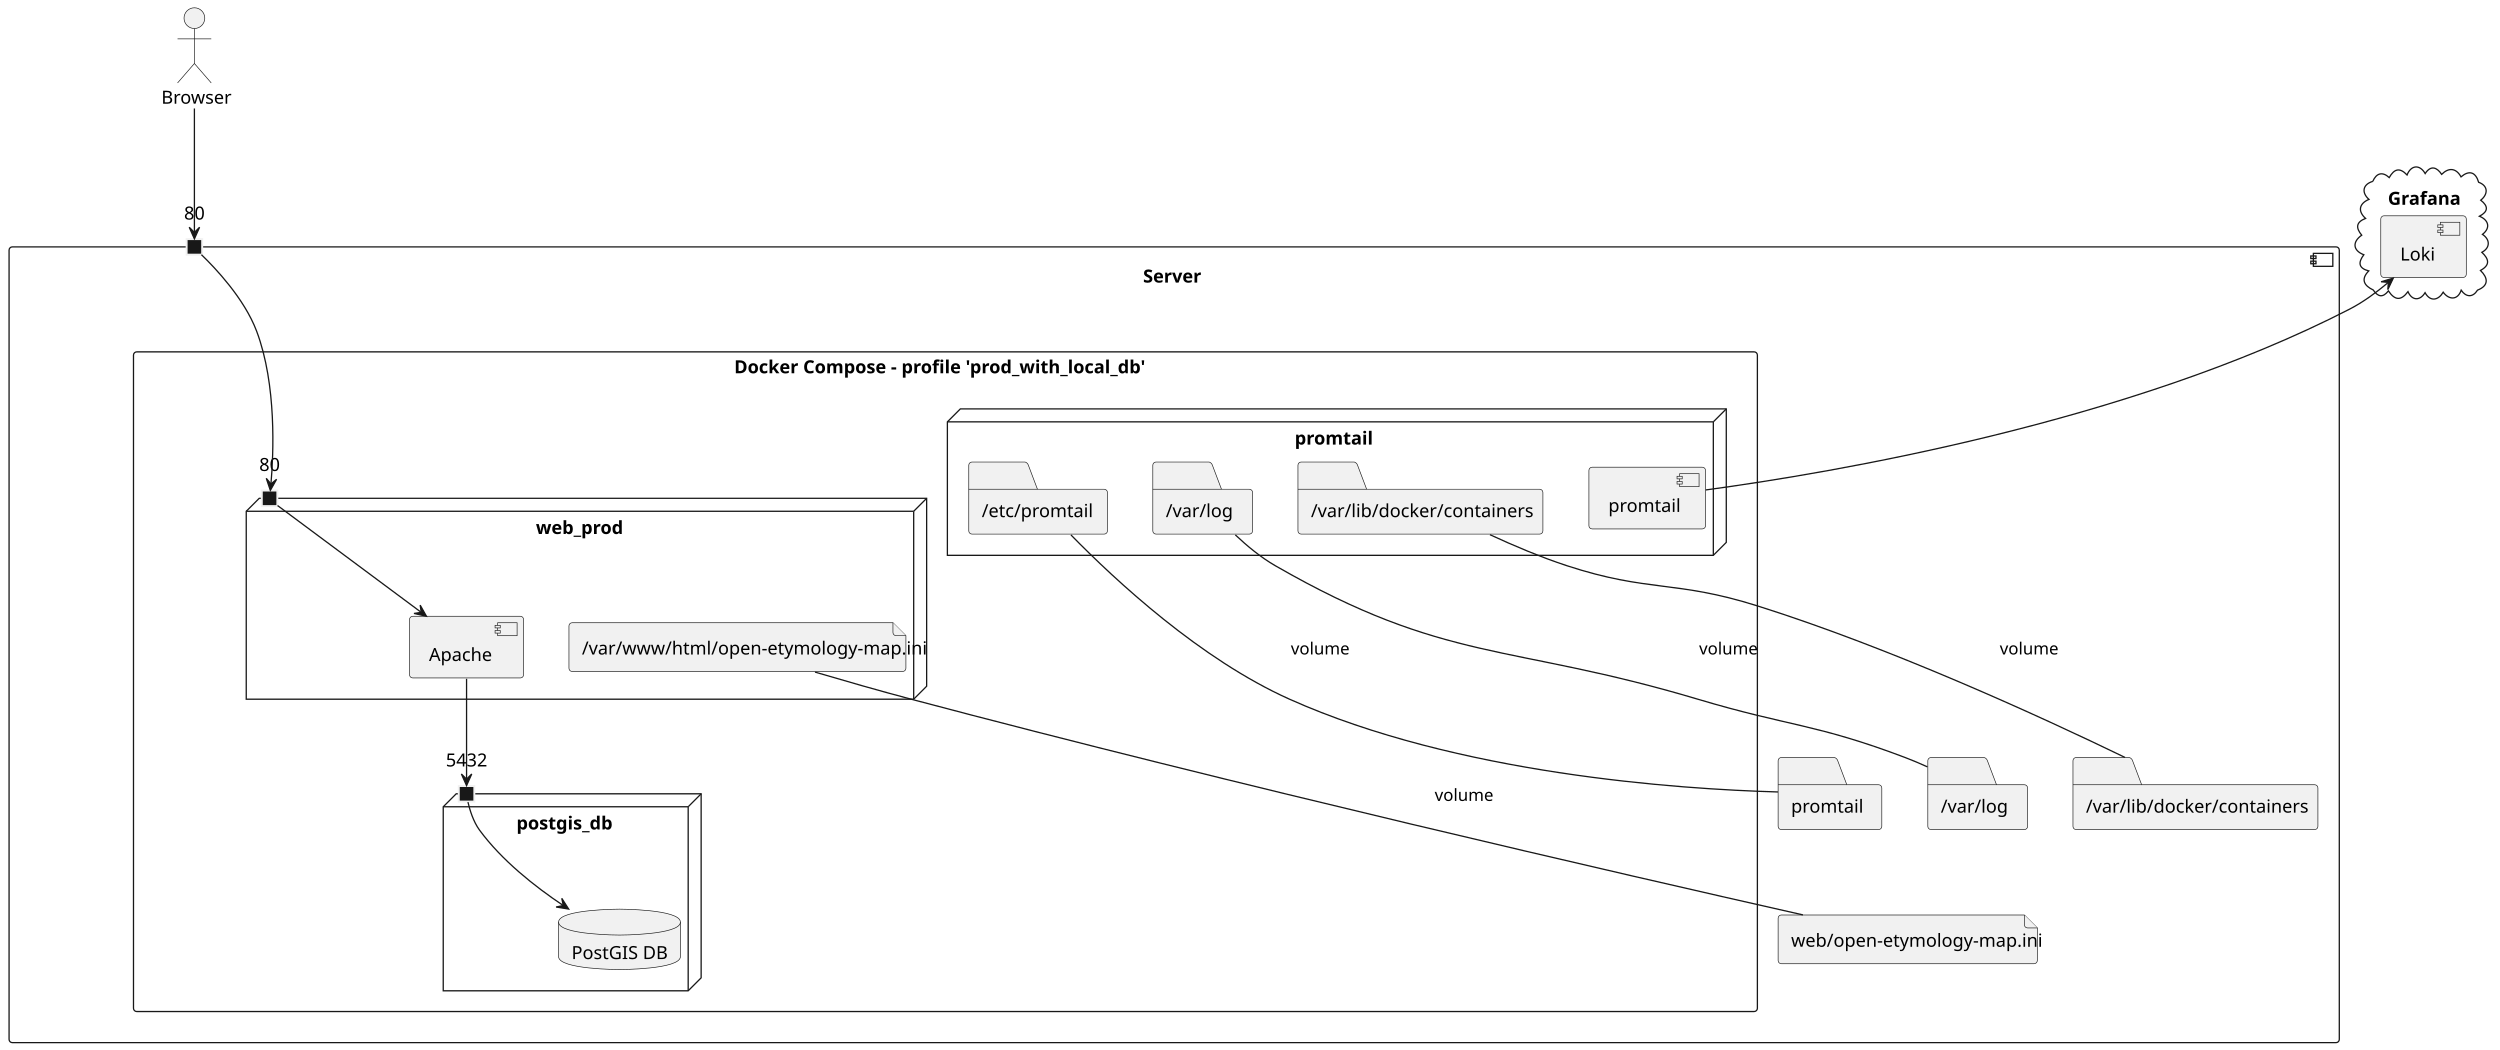
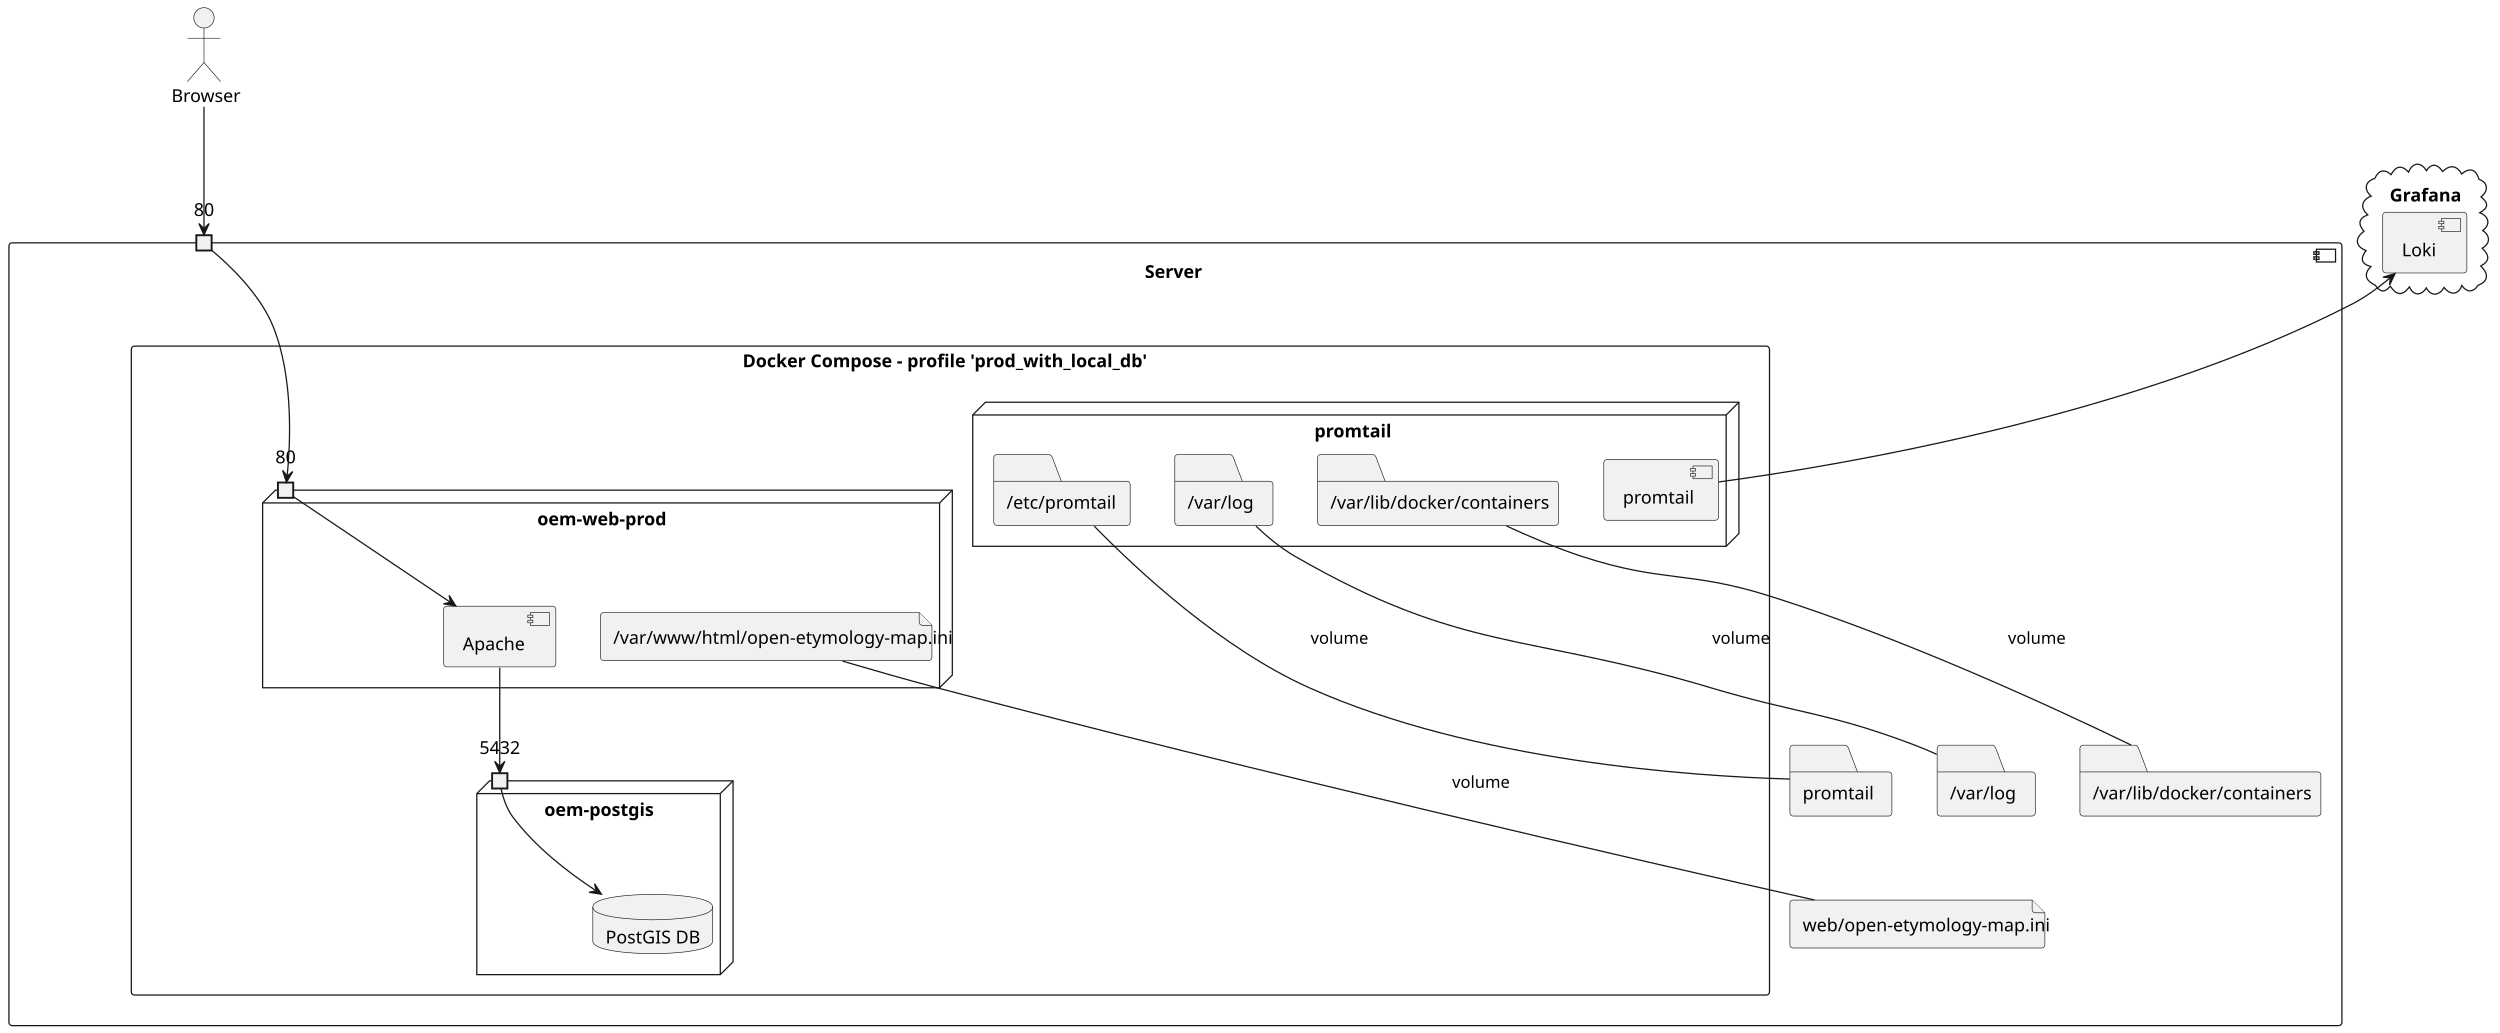
- <svg xmlns="http://www.w3.org/2000/svg" contentStyleType="text/css" height="810px" preserveAspectRatio="none" style="width:1929px;height:810px;background:#FFFFFF;" version="1.1" viewBox="0 0 1929 810" width="1929px" zoomAndPan="magnify">
+ <svg xmlns="http://www.w3.org/2000/svg" contentStyleType="text/css" height="810px" preserveAspectRatio="none" style="width:1961px;height:810px;background:#FFFFFF;" version="1.1" viewBox="0 0 1961 810" width="1961px" zoomAndPan="magnify">
  <defs />
  <g>
    <g id="cluster_Server">
-       <rect height="614" rx="2.5" ry="2.5" style="stroke:#181818;stroke-width:1.0;fill:none;" width="1798" x="7" y="190.5" />
-       <rect height="10" style="stroke:#181818;stroke-width:1.0;fill:none;" width="15" x="1785" y="195.5" />
-       <rect height="2" style="stroke:#181818;stroke-width:1.0;fill:none;" width="4" x="1783" y="197.5" />
-       <rect height="2" style="stroke:#181818;stroke-width:1.0;fill:none;" width="4" x="1783" y="201.5" />
-       <text fill="#000000" font-family="sans-serif" font-size="14" font-weight="bold" lengthAdjust="spacing" textLength="48" x="882" y="218.033">Server</text>
+       <rect fill="none" height="614" rx="2.5" ry="2.5" style="stroke:#181818;stroke-width:1.0;" width="1830" x="7" y="190.5" />
+       <rect fill="none" height="10" style="stroke:#181818;stroke-width:1.0;" width="15" x="1817" y="195.5" />
+       <rect fill="none" height="2" style="stroke:#181818;stroke-width:1.0;" width="4" x="1815" y="197.5" />
+       <rect fill="none" height="2" style="stroke:#181818;stroke-width:1.0;" width="4" x="1815" y="201.5" />
+       <text fill="#000000" font-family="sans-serif" font-size="14" font-weight="bold" lengthAdjust="spacing" textLength="48" x="898" y="218.033">Server</text>
    </g>
    <g id="cluster_docker">
-       <rect height="509" rx="2.5" ry="2.5" style="stroke:#181818;stroke-width:1.0;fill:none;" width="1253" x="103" y="271.5" />
-       <text fill="#000000" font-family="sans-serif" font-size="14" font-weight="bold" lengthAdjust="spacing" textLength="326" x="566.5" y="288.033">Docker Compose - profile 'prod_with_local_db'</text>
+       <rect fill="none" height="509" rx="2.5" ry="2.5" style="stroke:#181818;stroke-width:1.0;" width="1285" x="103" y="271.5" />
+       <text fill="#000000" font-family="sans-serif" font-size="14" font-weight="bold" lengthAdjust="spacing" textLength="326" x="582.5" y="288.033">Docker Compose - profile 'prod_with_local_db'</text>
    </g>
-     <g id="cluster_postgis_db">
-       <polygon points="342,622.5,352,612.5,541,612.5,541,754.5,531,764.5,342,764.5,342,622.5" style="stroke:#181818;stroke-width:1.0;fill:none;" />
-       <line style="stroke:#181818;stroke-width:1.0;fill:none;" x1="531" x2="541" y1="622.5" y2="612.5" />
-       <line style="stroke:#181818;stroke-width:1.0;fill:none;" x1="342" x2="531" y1="622.5" y2="622.5" />
-       <line style="stroke:#181818;stroke-width:1.0;fill:none;" x1="531" x2="531" y1="622.5" y2="764.5" />
-       <text fill="#000000" font-family="sans-serif" font-size="14" font-weight="bold" lengthAdjust="spacing" textLength="78" x="398.5" y="640.033">postgis_db</text>
+     <g id="cluster_oem-postgis">
+       <polygon fill="none" points="374,622.5,384,612.5,575,612.5,575,754.5,565,764.5,374,764.5,374,622.5" style="stroke:#181818;stroke-width:1.0;" />
+       <line style="stroke:#181818;stroke-width:1.0;" x1="565" x2="575" y1="622.5" y2="612.5" />
+       <line style="stroke:#181818;stroke-width:1.0;" x1="374" x2="565" y1="622.5" y2="622.5" />
+       <line style="stroke:#181818;stroke-width:1.0;" x1="565" x2="565" y1="622.5" y2="764.5" />
+       <text fill="#000000" font-family="sans-serif" font-size="14" font-weight="bold" lengthAdjust="spacing" textLength="87" x="427" y="640.033">oem-postgis</text>
    </g>
    <g id="cluster_promtail">
-       <polygon points="731,325.5,741,315.5,1332,315.5,1332,418.5,1322,428.5,731,428.5,731,325.5" style="stroke:#181818;stroke-width:1.0;fill:none;" />
-       <line style="stroke:#181818;stroke-width:1.0;fill:none;" x1="1322" x2="1332" y1="325.5" y2="315.5" />
-       <line style="stroke:#181818;stroke-width:1.0;fill:none;" x1="731" x2="1322" y1="325.5" y2="325.5" />
-       <line style="stroke:#181818;stroke-width:1.0;fill:none;" x1="1322" x2="1322" y1="325.5" y2="428.5" />
-       <text fill="#000000" font-family="sans-serif" font-size="14" font-weight="bold" lengthAdjust="spacing" textLength="57" x="999" y="343.033">promtail</text>
+       <polygon fill="none" points="763,325.5,773,315.5,1364,315.5,1364,418.5,1354,428.5,763,428.5,763,325.5" style="stroke:#181818;stroke-width:1.0;" />
+       <line style="stroke:#181818;stroke-width:1.0;" x1="1354" x2="1364" y1="325.5" y2="315.5" />
+       <line style="stroke:#181818;stroke-width:1.0;" x1="763" x2="1354" y1="325.5" y2="325.5" />
+       <line style="stroke:#181818;stroke-width:1.0;" x1="1354" x2="1354" y1="325.5" y2="428.5" />
+       <text fill="#000000" font-family="sans-serif" font-size="14" font-weight="bold" lengthAdjust="spacing" textLength="57" x="1031" y="343.033">promtail</text>
    </g>
-     <g id="cluster_web_prod">
-       <polygon points="190,394.5,200,384.5,715,384.5,715,529.5,705,539.5,190,539.5,190,394.5" style="stroke:#181818;stroke-width:1.0;fill:none;" />
-       <line style="stroke:#181818;stroke-width:1.0;fill:none;" x1="705" x2="715" y1="394.5" y2="384.5" />
-       <line style="stroke:#181818;stroke-width:1.0;fill:none;" x1="190" x2="705" y1="394.5" y2="394.5" />
-       <line style="stroke:#181818;stroke-width:1.0;fill:none;" x1="705" x2="705" y1="394.5" y2="539.5" />
-       <text fill="#000000" font-family="sans-serif" font-size="14" font-weight="bold" lengthAdjust="spacing" textLength="70" x="413.5" y="412.033">web_prod</text>
+     <g id="cluster_oem-web-prod">
+       <polygon fill="none" points="206,394.5,216,384.5,747,384.5,747,529.5,737,539.5,206,539.5,206,394.5" style="stroke:#181818;stroke-width:1.0;" />
+       <line style="stroke:#181818;stroke-width:1.0;" x1="737" x2="747" y1="394.5" y2="384.5" />
+       <line style="stroke:#181818;stroke-width:1.0;" x1="206" x2="737" y1="394.5" y2="394.5" />
+       <line style="stroke:#181818;stroke-width:1.0;" x1="737" x2="737" y1="394.5" y2="539.5" />
+       <text fill="#000000" font-family="sans-serif" font-size="14" font-weight="bold" lengthAdjust="spacing" textLength="102" x="421.5" y="412.033">oem-web-prod</text>
    </g>
    <g id="cluster_Grafana">
-       <path d="M1830.852,139.95 C1833.527,133.659 1838.239,132.12 1843.514,137.003 C1847.373,130.28 1851.552,128.974 1857.276,134.988 C1860.336,127.346 1867.05,126.615 1871.263,133.907 C1875.577,127.325 1880.254,128.956 1883.98,134.522 C1889.424,129.131 1895.072,129.525 1898.924,136.453 C1905.292,131.076 1910.213,132.755 1912.514,140.624 C1920.21,143.465 1919.724,150.048 1914.151,154.459 C1920.137,159.13 1920.01,163.221 1913.156,166.862 C1920.132,169.672 1922.014,175.802 1915.465,180.845 C1921.401,184.755 1921.627,191.177 1915.017,194.681 C1920.513,199.906 1921.616,204.465 1913.941,208.678 C1919.802,214.421 1920.582,220.364 1911.651,223.879 C1907.961,229.74 1902.785,229.385 1899.05,223.929 C1896.299,231.935 1889.479,231.358 1885.172,225.484 C1881.472,231.732 1875.222,233.108 1871.177,225.841 C1867.287,232.224 1861.105,232.135 1858.002,225.07 C1852.478,232.351 1847.849,231.748 1842.899,224.475 C1838.493,229.955 1834.874,229.127 1831.157,223.731 C1824.092,220.439 1821.376,215.509 1827.707,209.066 C1819.68,206.895 1819.46,202.526 1823.918,196.569 C1815.267,193.23 1815.06,186.529 1822.295,181.481 C1817.634,175.768 1817.823,171.462 1825.261,168.518 C1819.038,162.899 1820.366,157.009 1827.877,153.837 C1821.977,148.604 1823.041,142.245 1830.852,139.95 " style="stroke:#181818;stroke-width:1.0;fill:none;" />
-       <text fill="#000000" font-family="sans-serif" font-size="14" font-weight="bold" lengthAdjust="spacing" textLength="55" x="1842.5" y="158.033">Grafana</text>
+       <path d="M1862.852,139.95 C1865.527,133.659 1870.239,132.12 1875.514,137.003 C1879.373,130.28 1883.552,128.974 1889.276,134.988 C1892.336,127.346 1899.05,126.615 1903.263,133.907 C1907.577,127.325 1912.254,128.956 1915.98,134.522 C1921.424,129.131 1927.072,129.525 1930.924,136.453 C1937.292,131.076 1942.213,132.755 1944.514,140.624 C1952.21,143.465 1951.724,150.048 1946.151,154.459 C1952.137,159.13 1952.01,163.221 1945.156,166.862 C1952.132,169.672 1954.014,175.802 1947.465,180.845 C1953.401,184.755 1953.627,191.177 1947.017,194.681 C1952.513,199.906 1953.616,204.465 1945.941,208.678 C1951.802,214.421 1952.582,220.364 1943.651,223.879 C1939.961,229.74 1934.785,229.385 1931.05,223.929 C1928.299,231.935 1921.479,231.358 1917.172,225.484 C1913.472,231.732 1907.222,233.108 1903.177,225.841 C1899.287,232.224 1893.105,232.135 1890.002,225.07 C1884.478,232.351 1879.849,231.748 1874.899,224.475 C1870.493,229.955 1866.874,229.127 1863.157,223.731 C1856.092,220.439 1853.376,215.509 1859.707,209.066 C1851.68,206.895 1851.46,202.526 1855.918,196.569 C1847.267,193.23 1847.06,186.529 1854.295,181.481 C1849.634,175.768 1849.823,171.462 1857.261,168.518 C1851.038,162.899 1852.366,157.009 1859.877,153.837 C1853.977,148.604 1855.041,142.245 1862.852,139.95 " fill="none" style="stroke:#181818;stroke-width:1.0;" />
+       <text fill="#000000" font-family="sans-serif" font-size="14" font-weight="bold" lengthAdjust="spacing" textLength="55" x="1874.5" y="158.033">Grafana</text>
    </g>
-     <text fill="#000000" font-family="sans-serif" font-size="14" lengthAdjust="spacing" textLength="16" x="142" y="169.424">80</text>
-     <rect fill="#181818" height="12" style="stroke:#F1F1F1;stroke-width:1.5;" width="12" x="144" y="184.5" />
+     <text fill="#000000" font-family="sans-serif" font-size="14" lengthAdjust="spacing" textLength="16" x="152" y="169.424">80</text>
+     <rect fill="#F1F1F1" height="12" style="stroke:#181818;stroke-width:1.5;" width="12" x="154" y="184.5" />
    <g id="elem_iniLoc">
-       <path d="M1372,708.5 L1372,741.109 A2.5,2.5 0 0 0 1374.5,743.609 L1569.5,743.609 A2.5,2.5 0 0 0 1572,741.109 L1572,716 L1562,706 L1374.5,706 A2.5,2.5 0 0 0 1372,708.5 " fill="#F1F1F1" style="stroke:#181818;stroke-width:0.5;" />
-       <path d="M1562,706 L1562,713.5 A2.5,2.5 0 0 0 1564.5,716 L1572,716 " fill="#F1F1F1" style="stroke:#181818;stroke-width:0.5;" />
-       <text fill="#000000" font-family="sans-serif" font-size="14" lengthAdjust="spacing" textLength="180" x="1382" y="730.533">web/open-etymology-map.ini</text>
+       <path d="M1404,708.5 L1404,741.109 A2.5,2.5 0 0 0 1406.5,743.609 L1601.5,743.609 A2.5,2.5 0 0 0 1604,741.109 L1604,716 L1594,706 L1406.5,706 A2.5,2.5 0 0 0 1404,708.5 " fill="#F1F1F1" style="stroke:#181818;stroke-width:0.5;" />
+       <path d="M1594,706 L1594,713.5 A2.5,2.5 0 0 0 1596.5,716 L1604,716 " fill="#F1F1F1" style="stroke:#181818;stroke-width:0.5;" />
+       <text fill="#000000" font-family="sans-serif" font-size="14" lengthAdjust="spacing" textLength="180" x="1414" y="730.533">web/open-etymology-map.ini</text>
    </g>
    <g id="elem_promLoc">
-       <path d="M1374.5,584.5 L1415.5,584.5 A3.75,3.75 0 0 1 1418,587 L1425,605.5 L1449.5,605.5 A2.5,2.5 0 0 1 1452,608 L1452,637.609 A2.5,2.5 0 0 1 1449.5,640.109 L1374.5,640.109 A2.5,2.5 0 0 1 1372,637.609 L1372,587 A2.5,2.5 0 0 1 1374.5,584.5 " fill="#F1F1F1" style="stroke:#181818;stroke-width:0.5;" />
-       <line style="stroke:#181818;stroke-width:0.5;" x1="1372" x2="1425" y1="605.5" y2="605.5" />
-       <text fill="#000000" font-family="sans-serif" font-size="14" lengthAdjust="spacing" textLength="50" x="1382" y="627.033">promtail</text>
+       <path d="M1406.5,584.5 L1447.5,584.5 A3.75,3.75 0 0 1 1450,587 L1457,605.5 L1481.5,605.5 A2.5,2.5 0 0 1 1484,608 L1484,637.609 A2.5,2.5 0 0 1 1481.5,640.109 L1406.5,640.109 A2.5,2.5 0 0 1 1404,637.609 L1404,587 A2.5,2.5 0 0 1 1406.5,584.5 " fill="#F1F1F1" style="stroke:#181818;stroke-width:0.5;" />
+       <line style="stroke:#181818;stroke-width:0.5;" x1="1404" x2="1457" y1="605.5" y2="605.5" />
+       <text fill="#000000" font-family="sans-serif" font-size="14" lengthAdjust="spacing" textLength="50" x="1414" y="627.033">promtail</text>
    </g>
    <g id="elem_logLoc">
-       <path d="M1490,584.5 L1531,584.5 A3.75,3.75 0 0 1 1533.5,587 L1540.5,605.5 L1562,605.5 A2.5,2.5 0 0 1 1564.5,608 L1564.5,637.609 A2.5,2.5 0 0 1 1562,640.109 L1490,640.109 A2.5,2.5 0 0 1 1487.5,637.609 L1487.5,587 A2.5,2.5 0 0 1 1490,584.5 " fill="#F1F1F1" style="stroke:#181818;stroke-width:0.5;" />
-       <line style="stroke:#181818;stroke-width:0.5;" x1="1487.5" x2="1540.5" y1="605.5" y2="605.5" />
-       <text fill="#000000" font-family="sans-serif" font-size="14" lengthAdjust="spacing" textLength="47" x="1497.5" y="627.033">/var/log</text>
+       <path d="M1522,584.5 L1563,584.5 A3.75,3.75 0 0 1 1565.5,587 L1572.5,605.5 L1594,605.5 A2.5,2.5 0 0 1 1596.5,608 L1596.5,637.609 A2.5,2.5 0 0 1 1594,640.109 L1522,640.109 A2.5,2.5 0 0 1 1519.5,637.609 L1519.5,587 A2.5,2.5 0 0 1 1522,584.5 " fill="#F1F1F1" style="stroke:#181818;stroke-width:0.5;" />
+       <line style="stroke:#181818;stroke-width:0.5;" x1="1519.5" x2="1572.5" y1="605.5" y2="605.5" />
+       <text fill="#000000" font-family="sans-serif" font-size="14" lengthAdjust="spacing" textLength="47" x="1529.5" y="627.033">/var/log</text>
    </g>
    <g id="elem_contLoc">
-       <path d="M1602,584.5 L1643,584.5 A3.75,3.75 0 0 1 1645.5,587 L1652.5,605.5 L1786,605.5 A2.5,2.5 0 0 1 1788.5,608 L1788.5,637.609 A2.5,2.5 0 0 1 1786,640.109 L1602,640.109 A2.5,2.5 0 0 1 1599.5,637.609 L1599.5,587 A2.5,2.5 0 0 1 1602,584.5 " fill="#F1F1F1" style="stroke:#181818;stroke-width:0.5;" />
-       <line style="stroke:#181818;stroke-width:0.5;" x1="1599.5" x2="1652.5" y1="605.5" y2="605.5" />
-       <text fill="#000000" font-family="sans-serif" font-size="14" lengthAdjust="spacing" textLength="159" x="1609.5" y="627.033">/var/lib/docker/containers</text>
+       <path d="M1634,584.5 L1675,584.5 A3.75,3.75 0 0 1 1677.5,587 L1684.5,605.5 L1818,605.5 A2.5,2.5 0 0 1 1820.5,608 L1820.5,637.609 A2.5,2.5 0 0 1 1818,640.109 L1634,640.109 A2.5,2.5 0 0 1 1631.5,637.609 L1631.5,587 A2.5,2.5 0 0 1 1634,584.5 " fill="#F1F1F1" style="stroke:#181818;stroke-width:0.5;" />
+       <line style="stroke:#181818;stroke-width:0.5;" x1="1631.5" x2="1684.5" y1="605.5" y2="605.5" />
+       <text fill="#000000" font-family="sans-serif" font-size="14" lengthAdjust="spacing" textLength="159" x="1641.5" y="627.033">/var/lib/docker/containers</text>
    </g>
-     <text fill="#000000" font-family="sans-serif" font-size="14" lengthAdjust="spacing" textLength="32" x="344" y="591.424">5432</text>
-     <rect fill="#181818" height="12" style="stroke:#F1F1F1;stroke-width:1.5;" width="12" x="354" y="606.5" />
+     <text fill="#000000" font-family="sans-serif" font-size="14" lengthAdjust="spacing" textLength="32" x="376" y="591.424">5432</text>
+     <rect fill="#F1F1F1" height="12" style="stroke:#181818;stroke-width:1.5;" width="12" x="386" y="606.5" />
    <g id="elem_db">
-       <path d="M431,711.5 C431,701.5 478,701.5 478,701.5 C478,701.5 525,701.5 525,711.5 L525,738.109 C525,748.109 478,748.109 478,748.109 C478,748.109 431,748.109 431,738.109 L431,711.5 " fill="#F1F1F1" style="stroke:#181818;stroke-width:0.5;" />
-       <path d="M431,711.5 C431,721.5 478,721.5 478,721.5 C478,721.5 525,721.5 525,711.5 " fill="none" style="stroke:#181818;stroke-width:0.5;" />
-       <text fill="#000000" font-family="sans-serif" font-size="14" lengthAdjust="spacing" textLength="74" x="441" y="740.033">PostGIS DB</text>
+       <path d="M465,711.5 C465,701.5 512,701.5 512,701.5 C512,701.5 559,701.5 559,711.5 L559,738.109 C559,748.109 512,748.109 512,748.109 C512,748.109 465,748.109 465,738.109 L465,711.5 " fill="#F1F1F1" style="stroke:#181818;stroke-width:0.5;" />
+       <path d="M465,711.5 C465,721.5 512,721.5 512,721.5 C512,721.5 559,721.5 559,711.5 " fill="none" style="stroke:#181818;stroke-width:0.5;" />
+       <text fill="#000000" font-family="sans-serif" font-size="14" lengthAdjust="spacing" textLength="74" x="475" y="740.033">PostGIS DB</text>
    </g>
    <g id="elem_promInst">
-       <rect fill="#F1F1F1" height="47.609" rx="2.5" ry="2.5" style="stroke:#181818;stroke-width:0.5;" width="90" x="1226" y="360.5" />
-       <rect fill="#F1F1F1" height="10" style="stroke:#181818;stroke-width:0.5;" width="15" x="1296" y="365.5" />
-       <rect fill="#F1F1F1" height="2" style="stroke:#181818;stroke-width:0.5;" width="4" x="1294" y="367.5" />
-       <rect fill="#F1F1F1" height="2" style="stroke:#181818;stroke-width:0.5;" width="4" x="1294" y="371.5" />
-       <text fill="#000000" font-family="sans-serif" font-size="14" lengthAdjust="spacing" textLength="50" x="1241" y="395.033">promtail</text>
+       <rect fill="#F1F1F1" height="47.609" rx="2.5" ry="2.5" style="stroke:#181818;stroke-width:0.5;" width="90" x="1258" y="360.5" />
+       <rect fill="#F1F1F1" height="10" style="stroke:#181818;stroke-width:0.5;" width="15" x="1328" y="365.5" />
+       <rect fill="#F1F1F1" height="2" style="stroke:#181818;stroke-width:0.5;" width="4" x="1326" y="367.5" />
+       <rect fill="#F1F1F1" height="2" style="stroke:#181818;stroke-width:0.5;" width="4" x="1326" y="371.5" />
+       <text fill="#000000" font-family="sans-serif" font-size="14" lengthAdjust="spacing" textLength="50" x="1273" y="395.033">promtail</text>
    </g>
    <g id="elem_promRem">
-       <path d="M750,356.5 L791,356.5 A3.75,3.75 0 0 1 793.5,359 L800.5,377.5 L852,377.5 A2.5,2.5 0 0 1 854.5,380 L854.5,409.609 A2.5,2.5 0 0 1 852,412.109 L750,412.109 A2.5,2.5 0 0 1 747.5,409.609 L747.5,359 A2.5,2.5 0 0 1 750,356.5 " fill="#F1F1F1" style="stroke:#181818;stroke-width:0.5;" />
-       <line style="stroke:#181818;stroke-width:0.5;" x1="747.5" x2="800.5" y1="377.5" y2="377.5" />
-       <text fill="#000000" font-family="sans-serif" font-size="14" lengthAdjust="spacing" textLength="77" x="757.5" y="399.033">/etc/promtail</text>
+       <path d="M782,356.5 L823,356.5 A3.75,3.75 0 0 1 825.5,359 L832.5,377.5 L884,377.5 A2.5,2.5 0 0 1 886.5,380 L886.5,409.609 A2.5,2.5 0 0 1 884,412.109 L782,412.109 A2.5,2.5 0 0 1 779.5,409.609 L779.5,359 A2.5,2.5 0 0 1 782,356.5 " fill="#F1F1F1" style="stroke:#181818;stroke-width:0.5;" />
+       <line style="stroke:#181818;stroke-width:0.5;" x1="779.5" x2="832.5" y1="377.5" y2="377.5" />
+       <text fill="#000000" font-family="sans-serif" font-size="14" lengthAdjust="spacing" textLength="77" x="789.5" y="399.033">/etc/promtail</text>
    </g>
    <g id="elem_logRem">
-       <path d="M892,356.5 L933,356.5 A3.75,3.75 0 0 1 935.5,359 L942.5,377.5 L964,377.5 A2.5,2.5 0 0 1 966.5,380 L966.5,409.609 A2.5,2.5 0 0 1 964,412.109 L892,412.109 A2.5,2.5 0 0 1 889.5,409.609 L889.5,359 A2.5,2.5 0 0 1 892,356.5 " fill="#F1F1F1" style="stroke:#181818;stroke-width:0.5;" />
-       <line style="stroke:#181818;stroke-width:0.5;" x1="889.5" x2="942.5" y1="377.5" y2="377.5" />
-       <text fill="#000000" font-family="sans-serif" font-size="14" lengthAdjust="spacing" textLength="47" x="899.5" y="399.033">/var/log</text>
+       <path d="M924,356.5 L965,356.5 A3.75,3.75 0 0 1 967.5,359 L974.5,377.5 L996,377.5 A2.5,2.5 0 0 1 998.5,380 L998.5,409.609 A2.5,2.5 0 0 1 996,412.109 L924,412.109 A2.5,2.5 0 0 1 921.5,409.609 L921.5,359 A2.5,2.5 0 0 1 924,356.5 " fill="#F1F1F1" style="stroke:#181818;stroke-width:0.5;" />
+       <line style="stroke:#181818;stroke-width:0.5;" x1="921.5" x2="974.5" y1="377.5" y2="377.5" />
+       <text fill="#000000" font-family="sans-serif" font-size="14" lengthAdjust="spacing" textLength="47" x="931.5" y="399.033">/var/log</text>
    </g>
    <g id="elem_contRem">
-       <path d="M1004,356.5 L1045,356.5 A3.75,3.75 0 0 1 1047.5,359 L1054.5,377.5 L1188,377.5 A2.5,2.5 0 0 1 1190.5,380 L1190.5,409.609 A2.5,2.5 0 0 1 1188,412.109 L1004,412.109 A2.5,2.5 0 0 1 1001.5,409.609 L1001.5,359 A2.5,2.5 0 0 1 1004,356.5 " fill="#F1F1F1" style="stroke:#181818;stroke-width:0.5;" />
-       <line style="stroke:#181818;stroke-width:0.5;" x1="1001.5" x2="1054.5" y1="377.5" y2="377.5" />
-       <text fill="#000000" font-family="sans-serif" font-size="14" lengthAdjust="spacing" textLength="159" x="1011.5" y="399.033">/var/lib/docker/containers</text>
+       <path d="M1036,356.5 L1077,356.5 A3.75,3.75 0 0 1 1079.5,359 L1086.5,377.5 L1220,377.5 A2.5,2.5 0 0 1 1222.5,380 L1222.5,409.609 A2.5,2.5 0 0 1 1220,412.109 L1036,412.109 A2.5,2.5 0 0 1 1033.5,409.609 L1033.5,359 A2.5,2.5 0 0 1 1036,356.5 " fill="#F1F1F1" style="stroke:#181818;stroke-width:0.5;" />
+       <line style="stroke:#181818;stroke-width:0.5;" x1="1033.5" x2="1086.5" y1="377.5" y2="377.5" />
+       <text fill="#000000" font-family="sans-serif" font-size="14" lengthAdjust="spacing" textLength="159" x="1043.5" y="399.033">/var/lib/docker/containers</text>
    </g>
-     <text fill="#000000" font-family="sans-serif" font-size="14" lengthAdjust="spacing" textLength="16" x="200" y="363.424">80</text>
-     <rect fill="#181818" height="12" style="stroke:#F1F1F1;stroke-width:1.5;" width="12" x="202" y="378.5" />
+     <text fill="#000000" font-family="sans-serif" font-size="14" lengthAdjust="spacing" textLength="16" x="216" y="363.424">80</text>
+     <rect fill="#F1F1F1" height="12" style="stroke:#181818;stroke-width:1.5;" width="12" x="218" y="378.5" />
    <g id="elem_Apache">
-       <rect fill="#F1F1F1" height="47.609" rx="2.5" ry="2.5" style="stroke:#181818;stroke-width:0.5;" width="88" x="316" y="475.5" />
-       <rect fill="#F1F1F1" height="10" style="stroke:#181818;stroke-width:0.5;" width="15" x="384" y="480.5" />
-       <rect fill="#F1F1F1" height="2" style="stroke:#181818;stroke-width:0.5;" width="4" x="382" y="482.5" />
-       <rect fill="#F1F1F1" height="2" style="stroke:#181818;stroke-width:0.5;" width="4" x="382" y="486.5" />
-       <text fill="#000000" font-family="sans-serif" font-size="14" lengthAdjust="spacing" textLength="48" x="331" y="510.033">Apache</text>
+       <rect fill="#F1F1F1" height="47.609" rx="2.5" ry="2.5" style="stroke:#181818;stroke-width:0.5;" width="88" x="348" y="475.5" />
+       <rect fill="#F1F1F1" height="10" style="stroke:#181818;stroke-width:0.5;" width="15" x="416" y="480.5" />
+       <rect fill="#F1F1F1" height="2" style="stroke:#181818;stroke-width:0.5;" width="4" x="414" y="482.5" />
+       <rect fill="#F1F1F1" height="2" style="stroke:#181818;stroke-width:0.5;" width="4" x="414" y="486.5" />
+       <text fill="#000000" font-family="sans-serif" font-size="14" lengthAdjust="spacing" textLength="48" x="363" y="510.033">Apache</text>
    </g>
    <g id="elem_iniRem">
-       <path d="M439,483 L439,515.609 A2.5,2.5 0 0 0 441.5,518.109 L696.5,518.109 A2.5,2.5 0 0 0 699,515.609 L699,490.5 L689,480.5 L441.5,480.5 A2.5,2.5 0 0 0 439,483 " fill="#F1F1F1" style="stroke:#181818;stroke-width:0.5;" />
-       <path d="M689,480.5 L689,488 A2.5,2.5 0 0 0 691.5,490.5 L699,490.5 " fill="#F1F1F1" style="stroke:#181818;stroke-width:0.5;" />
-       <text fill="#000000" font-family="sans-serif" font-size="14" lengthAdjust="spacing" textLength="240" x="449" y="505.033">/var/www/html/open-etymology-map.ini</text>
+       <path d="M471,483 L471,515.609 A2.5,2.5 0 0 0 473.5,518.109 L728.5,518.109 A2.5,2.5 0 0 0 731,515.609 L731,490.5 L721,480.5 L473.5,480.5 A2.5,2.5 0 0 0 471,483 " fill="#F1F1F1" style="stroke:#181818;stroke-width:0.5;" />
+       <path d="M721,480.5 L721,488 A2.5,2.5 0 0 0 723.5,490.5 L731,490.5 " fill="#F1F1F1" style="stroke:#181818;stroke-width:0.5;" />
+       <text fill="#000000" font-family="sans-serif" font-size="14" lengthAdjust="spacing" textLength="240" x="481" y="505.033">/var/www/html/open-etymology-map.ini</text>
    </g>
    <g id="elem_Loki">
-       <rect fill="#F1F1F1" height="47.609" rx="2.5" ry="2.5" style="stroke:#181818;stroke-width:0.5;" width="66" x="1837" y="166.5" />
-       <rect fill="#F1F1F1" height="10" style="stroke:#181818;stroke-width:0.5;" width="15" x="1883" y="171.5" />
-       <rect fill="#F1F1F1" height="2" style="stroke:#181818;stroke-width:0.5;" width="4" x="1881" y="173.5" />
-       <rect fill="#F1F1F1" height="2" style="stroke:#181818;stroke-width:0.5;" width="4" x="1881" y="177.5" />
-       <text fill="#000000" font-family="sans-serif" font-size="14" lengthAdjust="spacing" textLength="26" x="1852" y="201.033">Loki</text>
+       <rect fill="#F1F1F1" height="47.609" rx="2.5" ry="2.5" style="stroke:#181818;stroke-width:0.5;" width="66" x="1869" y="166.5" />
+       <rect fill="#F1F1F1" height="10" style="stroke:#181818;stroke-width:0.5;" width="15" x="1915" y="171.5" />
+       <rect fill="#F1F1F1" height="2" style="stroke:#181818;stroke-width:0.5;" width="4" x="1913" y="173.5" />
+       <rect fill="#F1F1F1" height="2" style="stroke:#181818;stroke-width:0.5;" width="4" x="1913" y="177.5" />
+       <text fill="#000000" font-family="sans-serif" font-size="14" lengthAdjust="spacing" textLength="26" x="1884" y="201.033">Loki</text>
    </g>
    <g id="elem_Browser">
-       <ellipse cx="150" cy="14" fill="#F1F1F1" rx="8" ry="8" style="stroke:#181818;stroke-width:0.5;" />
-       <path d="M150,22 L150,49 M137,30 L163,30 M150,49 L137,64 M150,49 L163,64 " fill="none" style="stroke:#181818;stroke-width:0.5;" />
-       <text fill="#000000" font-family="sans-serif" font-size="14" lengthAdjust="spacing" textLength="51" x="124.5" y="80.033">Browser</text>
+       <ellipse cx="160" cy="14" fill="#F1F1F1" rx="8" ry="8" style="stroke:#181818;stroke-width:0.5;" />
+       <path d="M160,22 L160,49 M147,30 L173,30 M160,49 L147,64 M160,49 L173,64 " fill="none" style="stroke:#181818;stroke-width:0.5;" />
+       <text fill="#000000" font-family="sans-serif" font-size="14" lengthAdjust="spacing" textLength="51" x="134.5" y="80.033">Browser</text>
    </g>
    <g id="link_Loki_promInst">
-       <path d="M1842.45,218.22 C1833.6,225.66 1823.39,233.15 1813,238.5 C1641.96,326.56 1412.24,365.05 1316.18,378.04 " fill="none" id="Loki-backto-promInst" style="stroke:#181818;stroke-width:1.0;" />
-       <polygon fill="#181818" points="1846.67,214.59,1837.234,217.41,1842.874,217.844,1842.44,223.484,1846.67,214.59" style="stroke:#181818;stroke-width:1.0;" />
+       <path d="M1874.45,218.22 C1865.6,225.66 1855.39,233.15 1845,238.5 C1673.96,326.56 1444.24,365.05 1348.18,378.04 " fill="none" id="Loki-backto-promInst" style="stroke:#181818;stroke-width:1.0;" />
+       <polygon fill="#181818" points="1878.67,214.59,1869.234,217.41,1874.874,217.844,1874.44,223.484,1878.67,214.59" style="stroke:#181818;stroke-width:1.0;" />
    </g>
    <g id="link_iniRem_iniLoc">
-       <path d="M628.86,518.59 C651.96,525.39 678.64,533.04 703,539.5 C952.65,605.74 1250.66,674.26 1391.14,705.94 " fill="none" id="iniRem-iniLoc" style="stroke:#181818;stroke-width:1.0;" />
-       <text fill="#000000" font-family="sans-serif" font-size="13" lengthAdjust="spacing" textLength="40" x="1107" y="617.995">volume</text>
+       <path d="M660.86,518.59 C683.96,525.39 710.64,533.04 735,539.5 C984.65,605.74 1282.66,674.26 1423.14,705.94 " fill="none" id="iniRem-iniLoc" style="stroke:#181818;stroke-width:1.0;" />
+       <text fill="#000000" font-family="sans-serif" font-size="13" lengthAdjust="spacing" textLength="40" x="1139" y="617.995">volume</text>
    </g>
    <g id="link_promRem_promLoc">
-       <path d="M826.35,412.76 C860.88,448.08 926.32,508.75 995,539.5 C1124.24,597.37 1295.26,608.91 1371.88,611.08 " fill="none" id="promRem-promLoc" style="stroke:#181818;stroke-width:1.0;" />
-       <text fill="#000000" font-family="sans-serif" font-size="13" lengthAdjust="spacing" textLength="40" x="996" y="504.995">volume</text>
+       <path d="M858.35,412.76 C892.88,448.08 958.32,508.75 1027,539.5 C1156.24,597.37 1327.26,608.91 1403.88,611.08 " fill="none" id="promRem-promLoc" style="stroke:#181818;stroke-width:1.0;" />
+       <text fill="#000000" font-family="sans-serif" font-size="13" lengthAdjust="spacing" textLength="40" x="1028" y="504.995">volume</text>
    </g>
    <g id="link_logRem_logLoc">
-       <path d="M953.18,412.72 C962.23,421.27 972.95,430.14 984,436.5 C1115.69,512.31 1164.4,496.04 1310,539.5 C1380.78,560.63 1400.91,558.36 1470,584.5 C1475.65,586.64 1481.51,589.13 1487.22,591.73 " fill="none" id="logRem-logLoc" style="stroke:#181818;stroke-width:1.0;" />
-       <text fill="#000000" font-family="sans-serif" font-size="13" lengthAdjust="spacing" textLength="40" x="1311" y="504.995">volume</text>
+       <path d="M985.18,412.72 C994.23,421.27 1004.95,430.14 1016,436.5 C1147.69,512.31 1196.4,496.04 1342,539.5 C1412.78,560.63 1432.91,558.36 1502,584.5 C1507.65,586.64 1513.51,589.13 1519.22,591.73 " fill="none" id="logRem-logLoc" style="stroke:#181818;stroke-width:1.0;" />
+       <text fill="#000000" font-family="sans-serif" font-size="13" lengthAdjust="spacing" textLength="40" x="1343" y="504.995">volume</text>
    </g>
    <g id="link_contRem_contLoc">
-       <path d="M1149.66,412.58 C1168.13,421.12 1189.16,430.01 1209,436.5 C1272.47,457.24 1292.32,447.43 1356,467.5 C1459.11,500 1573.86,552.59 1639.63,584.42 " fill="none" id="contRem-contLoc" style="stroke:#181818;stroke-width:1.0;" />
-       <text fill="#000000" font-family="sans-serif" font-size="13" lengthAdjust="spacing" textLength="40" x="1543" y="504.995">volume</text>
+       <path d="M1181.66,412.58 C1200.13,421.12 1221.16,430.01 1241,436.5 C1304.47,457.24 1324.32,447.43 1388,467.5 C1491.11,500 1605.86,552.59 1671.63,584.42 " fill="none" id="contRem-contLoc" style="stroke:#181818;stroke-width:1.0;" />
+       <text fill="#000000" font-family="sans-serif" font-size="13" lengthAdjust="spacing" textLength="40" x="1575" y="504.995">volume</text>
    </g>
    <g id="link_Apache_5432db">
-       <path d="M360,523.77 C360,547.53 360,583.35 360,600.96 " fill="none" id="Apache-to-5432db" style="stroke:#181818;stroke-width:1.0;" />
-       <polygon fill="#181818" points="360,606.19,364,597.19,360,601.19,356,597.19,360,606.19" style="stroke:#181818;stroke-width:1.0;" />
+       <path d="M392,523.77 C392,547.53 392,583.35 392,600.96 " fill="none" id="Apache-to-5432db" style="stroke:#181818;stroke-width:1.0;" />
+       <polygon fill="#181818" points="392,606.19,396,597.19,392,601.19,388,597.19,392,606.19" style="stroke:#181818;stroke-width:1.0;" />
    </g>
    <g id="link_Browser_80docker">
-       <path d="M150,83.71 C150,115.73 150,159.27 150,179.01 " fill="none" id="Browser-to-80docker" style="stroke:#181818;stroke-width:1.0;" />
-       <polygon fill="#181818" points="150,184.33,154,175.33,150,179.33,146,175.33,150,184.33" style="stroke:#181818;stroke-width:1.0;" />
+       <path d="M160,83.71 C160,115.73 160,159.27 160,179.01 " fill="none" id="Browser-to-80docker" style="stroke:#181818;stroke-width:1.0;" />
+       <polygon fill="#181818" points="160,184.33,164,175.33,160,179.33,156,175.33,160,184.33" style="stroke:#181818;stroke-width:1.0;" />
    </g>
    <g id="link_80docker_80webProd">
-       <path d="M155.41,196.51 C165.83,206.53 188.49,230.29 198,255.5 C213.6,296.85 211.03,350.93 209.08,373.22 " fill="none" id="80docker-to-80webProd" style="stroke:#181818;stroke-width:1.0;" />
-       <polygon fill="#181818" points="208.59,378.4,213.419,369.817,209.061,373.422,205.455,369.063,208.59,378.4" style="stroke:#181818;stroke-width:1.0;" />
+       <path d="M166.08,196.35 C177.8,206.11 203.29,229.41 214,255.5 C230.78,296.39 227.57,350.73 225.26,373.15 " fill="none" id="80docker-to-80webProd" style="stroke:#181818;stroke-width:1.0;" />
+       <polygon fill="#181818" points="224.68,378.36,229.657,369.861,225.237,373.391,221.707,368.971,224.68,378.36" style="stroke:#181818;stroke-width:1.0;" />
    </g>
    <g id="link_80webProd_Apache">
-       <path d="M214.15,390.07 C232.45,403.68 287.63,444.7 324.63,472.2 " fill="none" id="80webProd-to-Apache" style="stroke:#181818;stroke-width:1.0;" />
-       <polygon fill="#181818" points="329.04,475.49,324.206,466.909,325.028,472.506,319.431,473.328,329.04,475.49" style="stroke:#181818;stroke-width:1.0;" />
+       <path d="M230.38,389.79 C250.26,403.16 312.18,444.81 353.35,472.5 " fill="none" id="80webProd-to-Apache" style="stroke:#181818;stroke-width:1.0;" />
+       <polygon fill="#181818" points="357.52,475.31,352.29,466.965,353.373,472.517,347.821,473.6,357.52,475.31" style="stroke:#181818;stroke-width:1.0;" />
    </g>
    <g id="link_5432db_db">
-       <path d="M361.07,618.9 C362.41,624.67 365.15,633.89 370,640.5 C387.17,663.87 412.59,683.97 434.46,698.59 " fill="none" id="5432db-to-db" style="stroke:#181818;stroke-width:1.0;" />
-       <polygon fill="#181818" points="438.79,701.44,433.468,693.153,434.612,698.693,429.072,699.838,438.79,701.44" style="stroke:#181818;stroke-width:1.0;" />
+       <path d="M393.05,618.9 C394.39,624.69 397.12,633.92 402,640.5 C419.41,663.97 445.17,684.02 467.39,698.58 " fill="none" id="5432db-to-db" style="stroke:#181818;stroke-width:1.0;" />
+       <polygon fill="#181818" points="471.78,701.42,466.392,693.176,467.581,698.706,462.05,699.894,471.78,701.42" style="stroke:#181818;stroke-width:1.0;" />
    </g>
  </g>
</svg>
